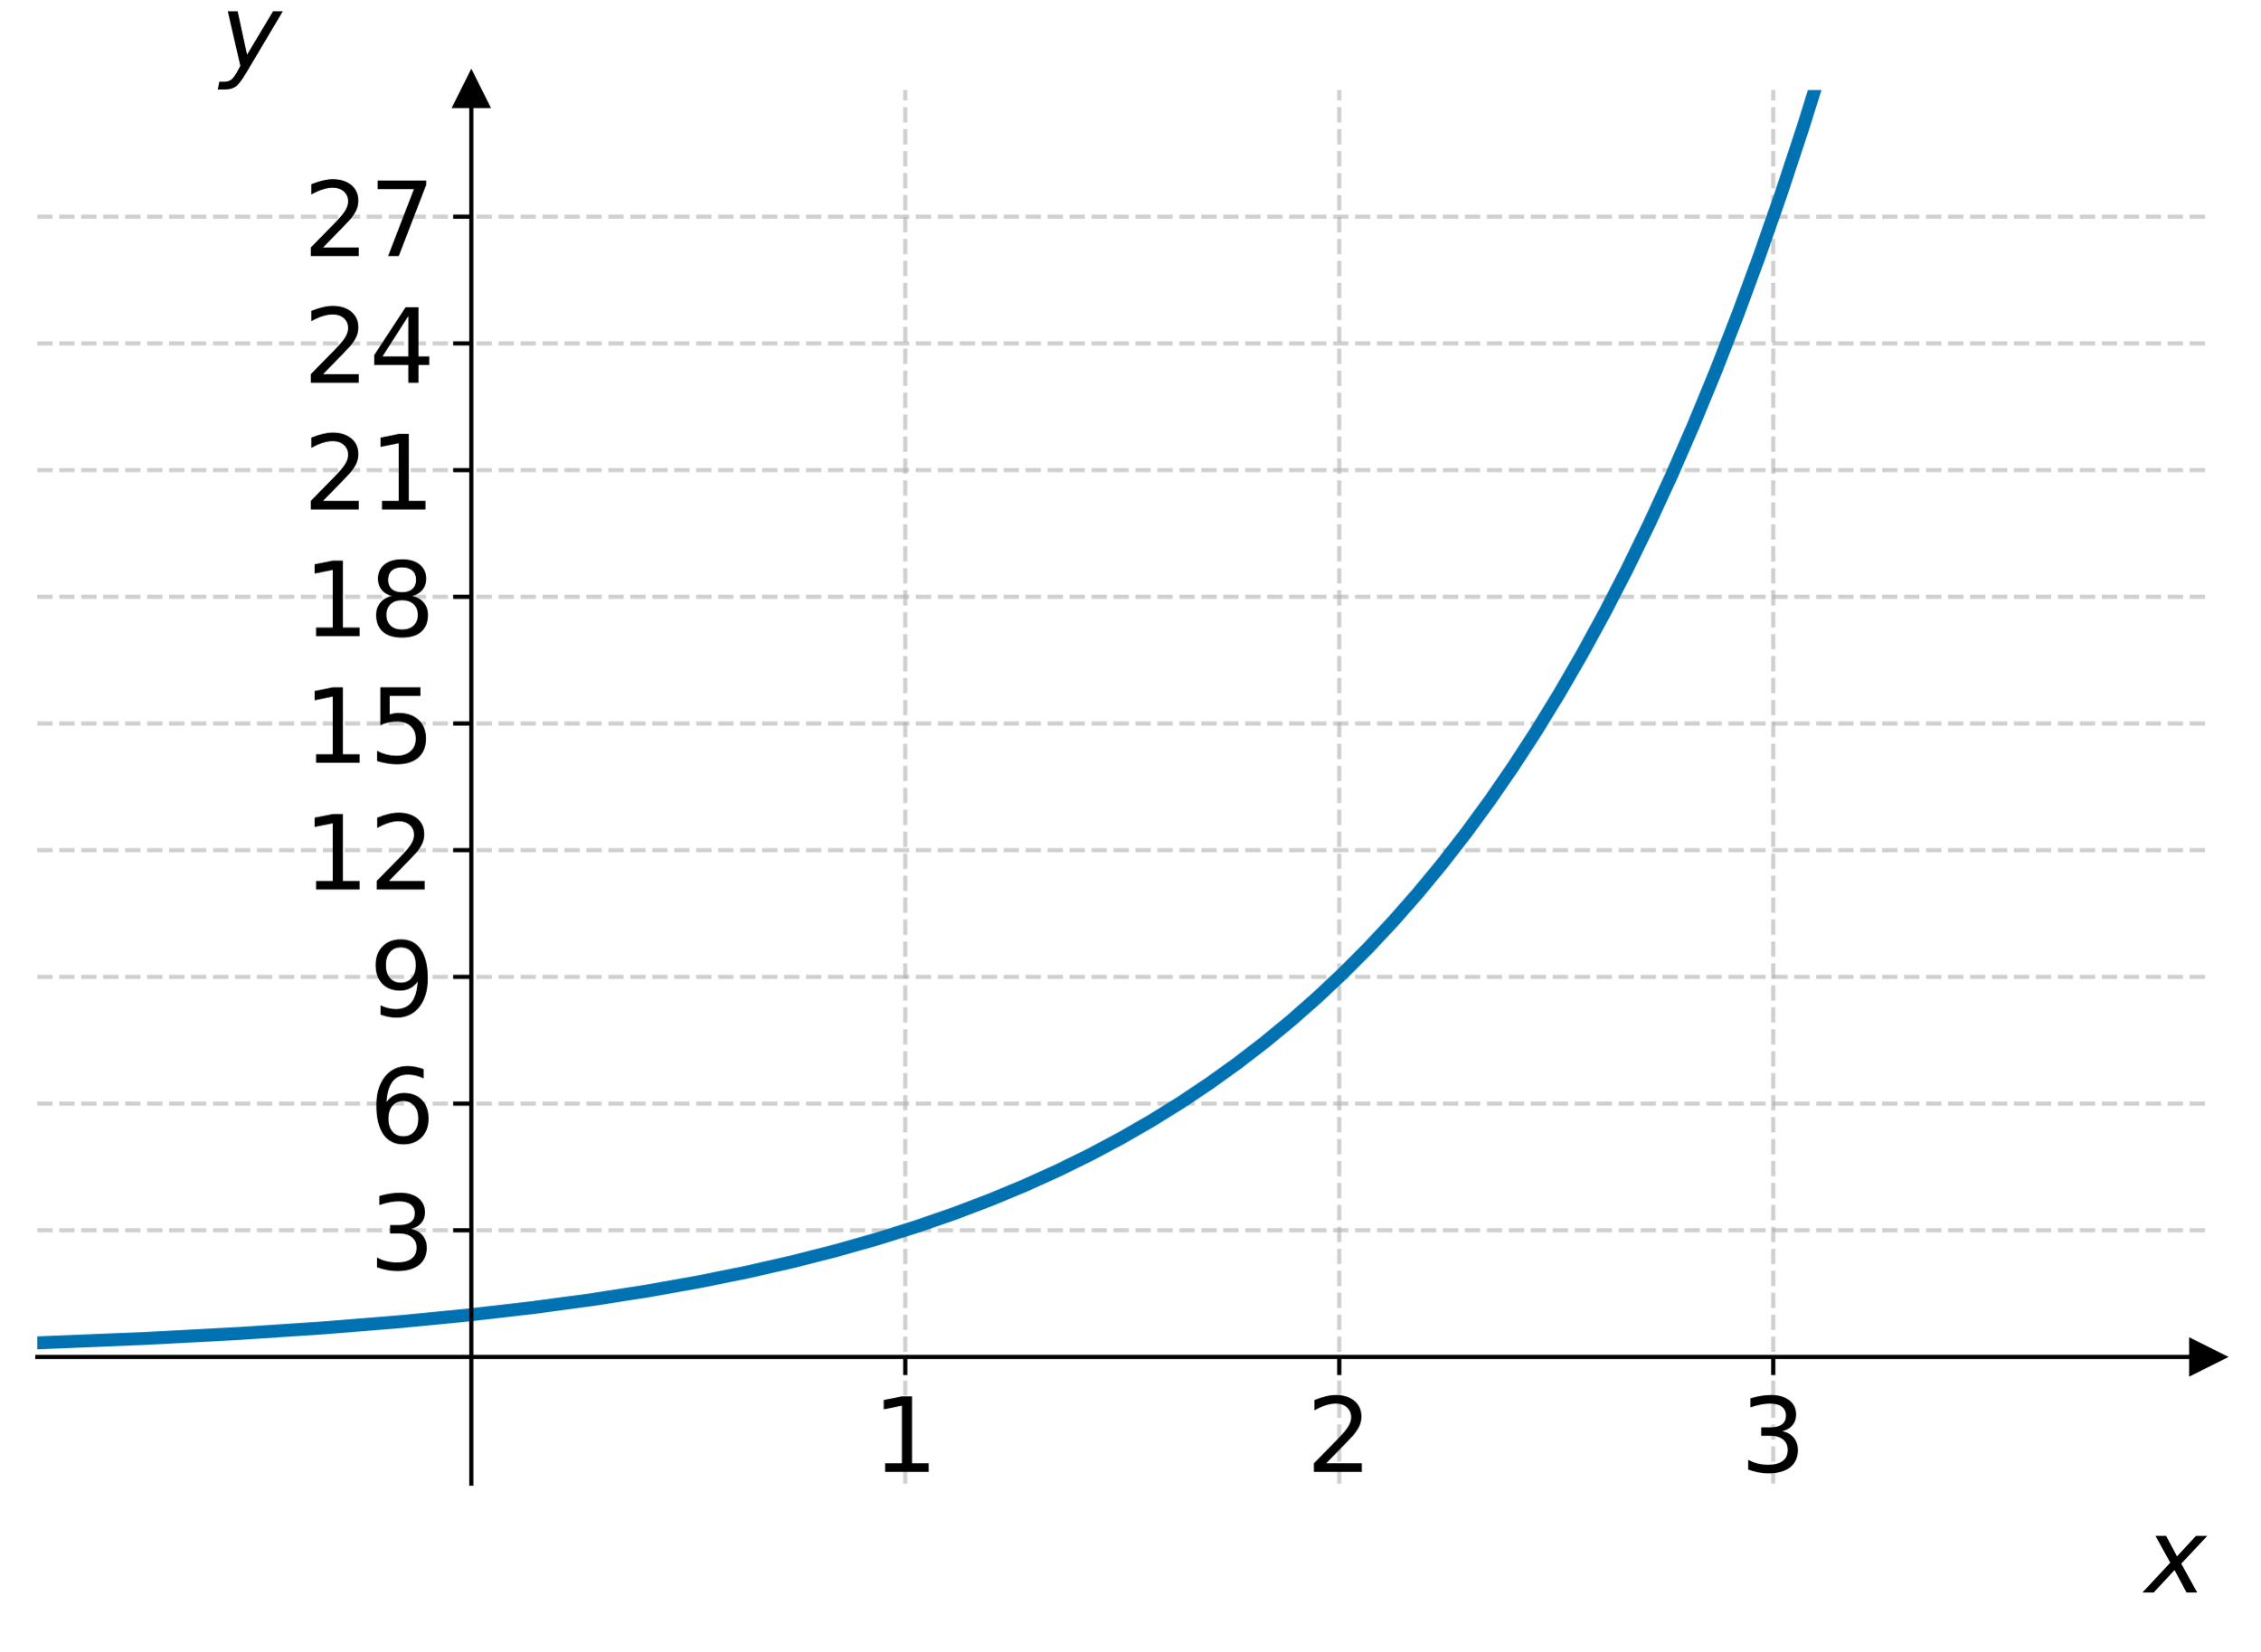
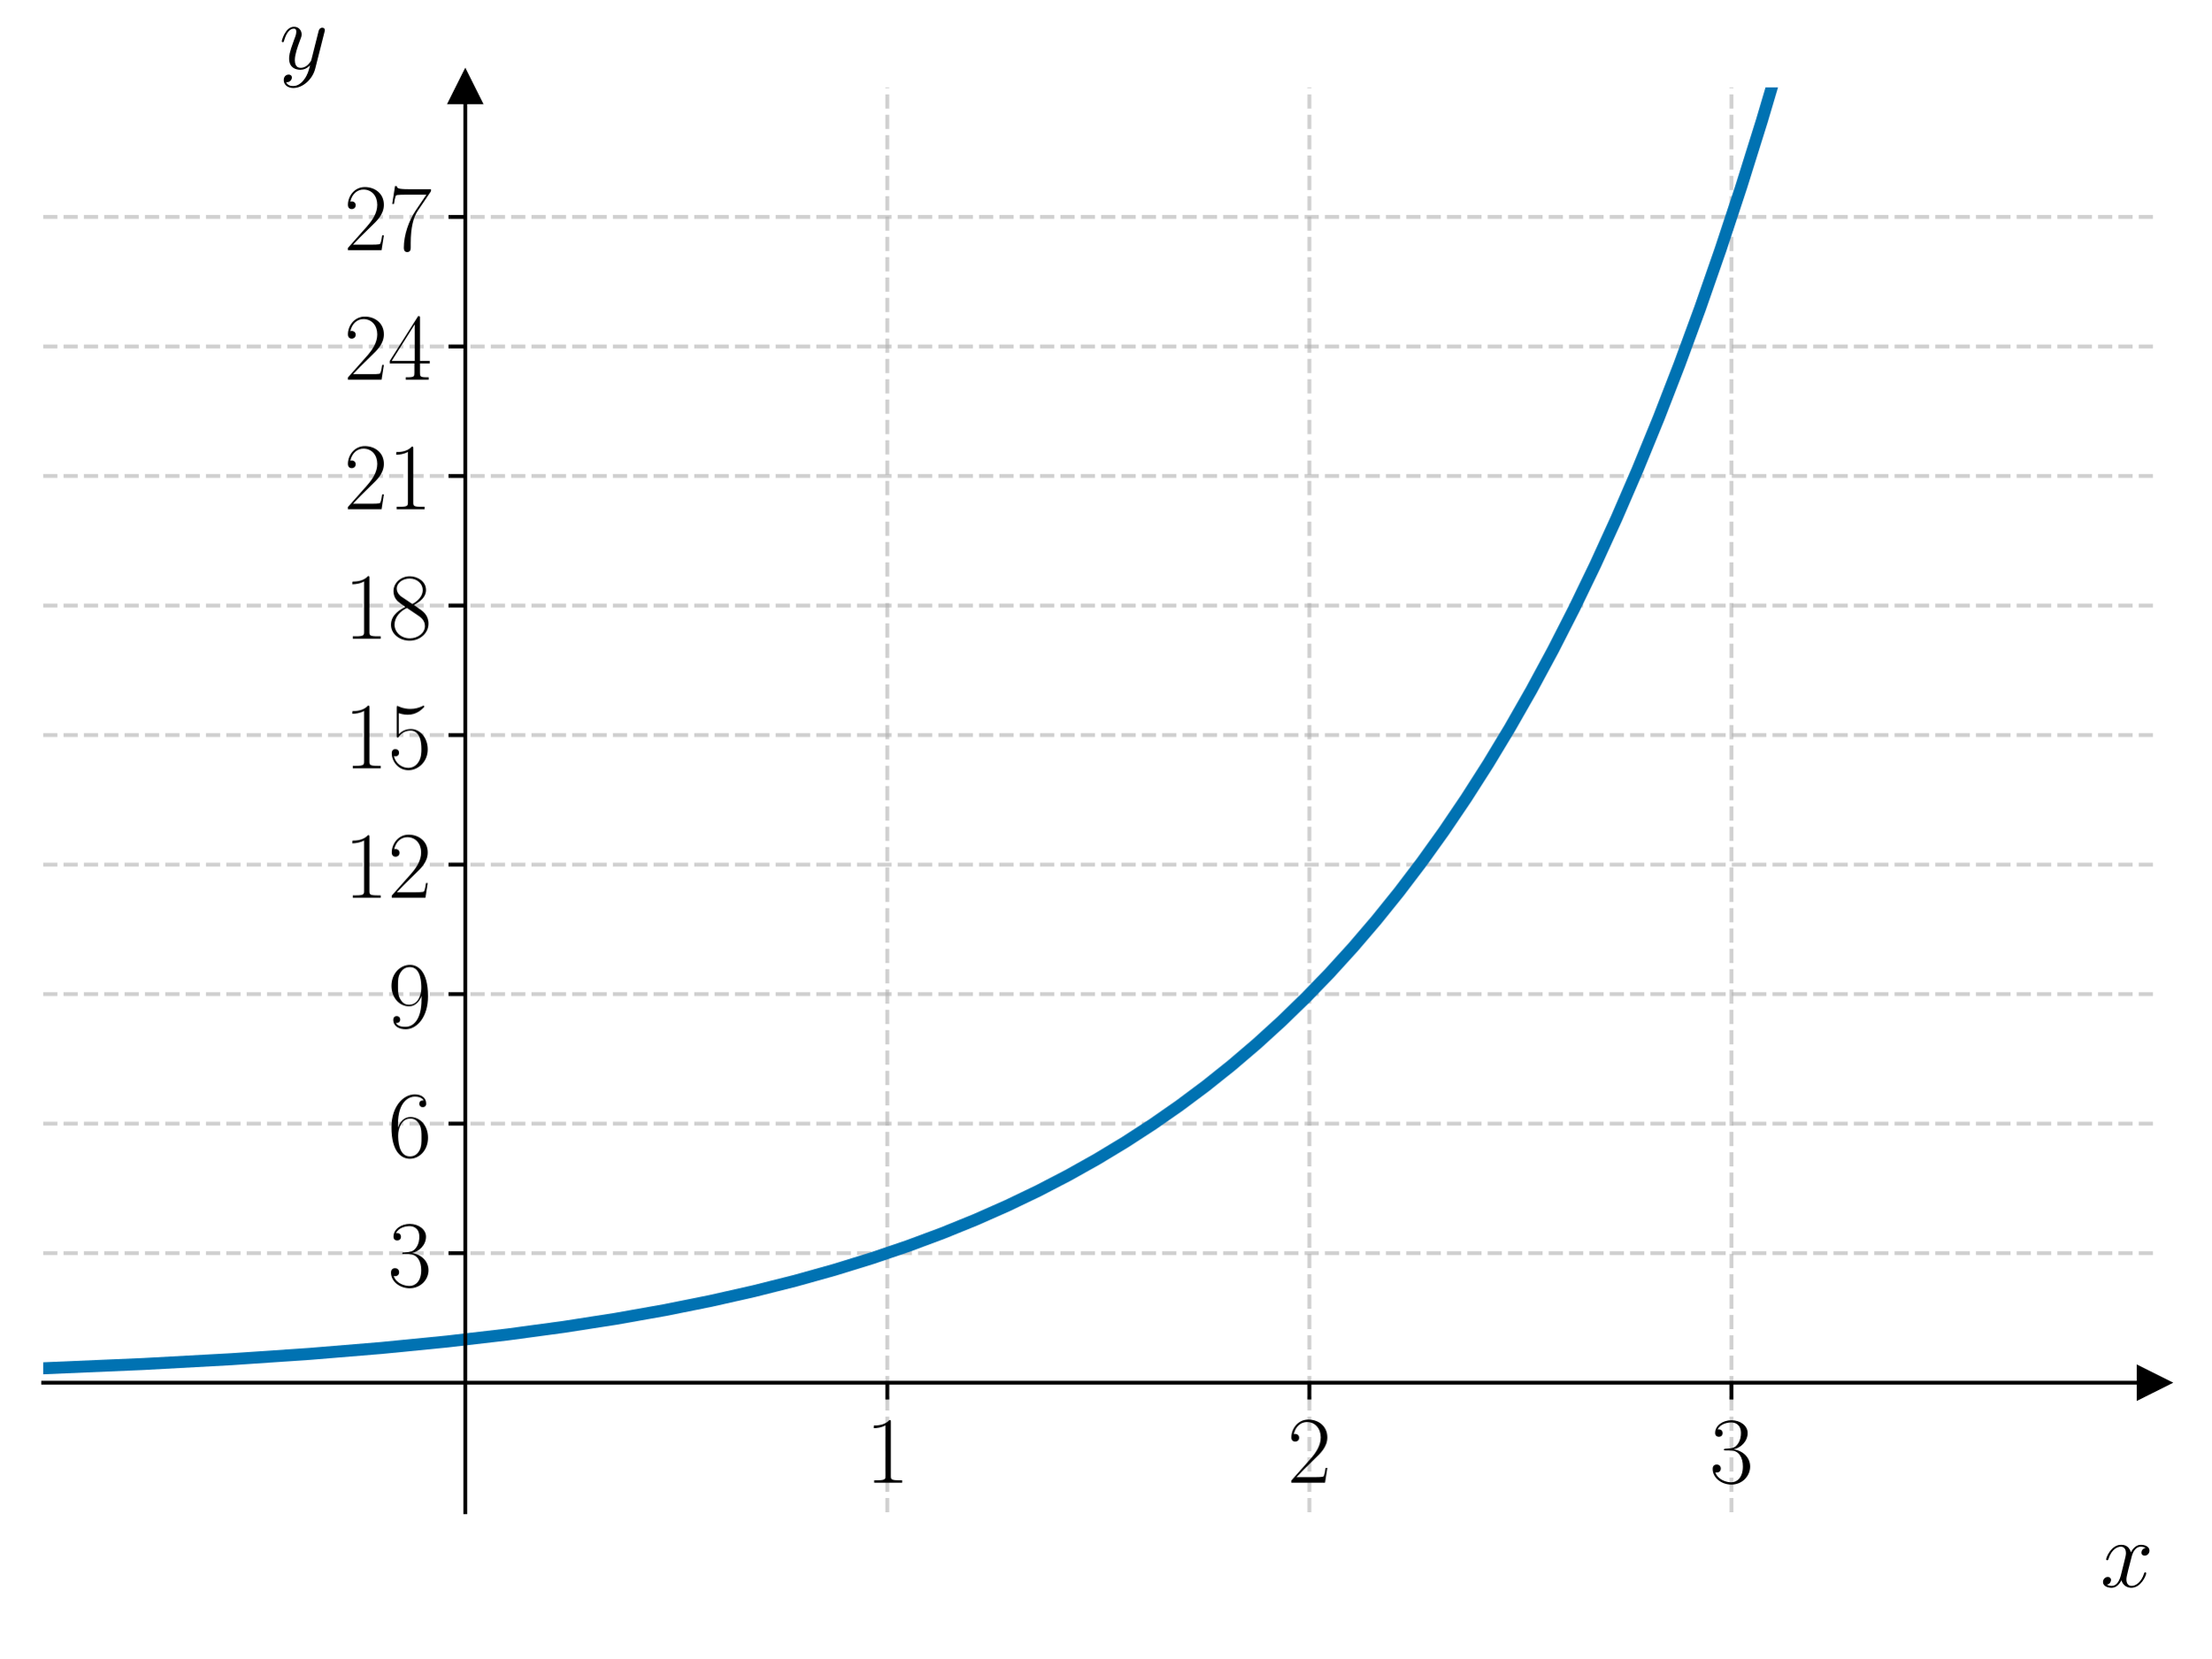
- <svg xmlns="http://www.w3.org/2000/svg" xmlns:xlink="http://www.w3.org/1999/xlink" width="436.32pt" height="318.974pt" viewBox="0 0 436.32 318.974" version="1.1">
+ <svg xmlns="http://www.w3.org/2000/svg" xmlns:xlink="http://www.w3.org/1999/xlink" width="460.8pt" height="345.6pt" viewBox="0 0 460.8 345.6" version="1.1">
  <defs>
    <style type="text/css">*{stroke-linejoin: round; stroke-linecap: butt}</style>
  </defs>
  <g id="figure_1">
    <g id="patch_1">
-       <path d="M 0 318.974  L 436.32 318.974  L 436.32 -0  L 0 -0  L 0 318.974  z " style="fill: none" />
+       <path d="M 0 345.6  L 460.8 345.6  L 460.8 0  L 0 0  L 0 345.6  z " style="fill: none" />
    </g>
    <g id="axes_1">
      <g id="patch_2">
-         <path d="M 7.2 286.53  L 426.12 286.53  L 426.12 17.378  L 7.2 17.378  L 7.2 286.53  z " style="fill: none" />
+         <path d="M 9 315.199  L 448.8 315.199  L 448.8 18.216  L 9 18.216  L 9 315.199  z " style="fill: none" />
      </g>
      <g id="matplotlib.axis_1">
        <g id="xtick_1">
          <g id="line2d_1">
-             <path d="M 174.768 286.53  L 174.768 17.378  " clip-path="url(#pfa158aeb58)" style="fill: none; stroke-dasharray: 2.96,1.28; stroke-dashoffset: 0; stroke: #b0b0b0; stroke-opacity: 0.6; stroke-width: 0.8" />
+             <path d="M 184.92 315.199  L 184.92 18.216  " clip-path="url(#p7406e6f699)" style="fill: none; stroke-dasharray: 2.96,1.28; stroke-dashoffset: 0; stroke: #b0b0b0; stroke-opacity: 0.6; stroke-width: 0.8" />
          </g>
          <g id="line2d_2">
            <defs>
-               <path id="m0962814862" d="M 0 0  L 0 3.5  " style="stroke: #000000; stroke-width: 0.8" />
-             </defs>
-             <g>
-               <use xlink:href="#m0962814862" x="174.768" y="262.062" style="stroke: #000000; stroke-width: 0.8" />
+               <path id="mce156f37b1" d="M 0 0  L 0 3.5  " style="stroke: #000000; stroke-width: 0.8" />
+             </defs>
+             <g>
+               <use xlink:href="#mce156f37b1" x="184.92" y="288.201" style="stroke: #000000; stroke-width: 0.8" />
            </g>
          </g>
          <g id="text_1">
-             <g transform="translate(168.4055 284.2586) scale(0.2 -0.2)">
-               <defs>
-                 <path id="DejaVuSans-31" d="M 794 531  L 1825 531  L 1825 4091  L 703 3866  L 703 4441  L 1819 4666  L 2450 4666  L 2450 531  L 3481 531  L 3481 0  L 794 0  L 794 531  z " transform="scale(0.015625)" />
-               </defs>
-               <use xlink:href="#DejaVuSans-31" />
+             <g transform="translate(180.351 309.0379) scale(0.2 -0.2)">
+               <defs>
+                 <path id="CMR17-31" d="M 1702 4058  C 1702 4192 1696 4192 1606 4192  C 1357 3916 979 3827 621 3827  C 602 3827 570 3827 563 3808  C 557 3795 557 3782 557 3648  C 755 3648 1088 3686 1344 3839  L 1344 461  C 1344 236 1331 160 781 160  L 589 160  L 589 0  C 896 0 1216 0 1523 0  C 1830 0 2150 0 2458 0  L 2458 160  L 2266 160  C 1715 160 1702 230 1702 458  L 1702 4058  z " transform="scale(0.015625)" />
+               </defs>
+               <use xlink:href="#CMR17-31" transform="scale(0.996264)" />
            </g>
          </g>
        </g>
        <g id="xtick_2">
          <g id="line2d_3">
-             <path d="M 258.552 286.53  L 258.552 17.378  " clip-path="url(#pfa158aeb58)" style="fill: none; stroke-dasharray: 2.96,1.28; stroke-dashoffset: 0; stroke: #b0b0b0; stroke-opacity: 0.6; stroke-width: 0.8" />
+             <path d="M 272.88 315.199  L 272.88 18.216  " clip-path="url(#p7406e6f699)" style="fill: none; stroke-dasharray: 2.96,1.28; stroke-dashoffset: 0; stroke: #b0b0b0; stroke-opacity: 0.6; stroke-width: 0.8" />
          </g>
          <g id="line2d_4">
            <g>
-               <use xlink:href="#m0962814862" x="258.552" y="262.062" style="stroke: #000000; stroke-width: 0.8" />
+               <use xlink:href="#mce156f37b1" x="272.88" y="288.201" style="stroke: #000000; stroke-width: 0.8" />
            </g>
          </g>
          <g id="text_2">
-             <g transform="translate(252.1895 284.2586) scale(0.2 -0.2)">
-               <defs>
-                 <path id="DejaVuSans-32" d="M 1228 531  L 3431 531  L 3431 0  L 469 0  L 469 531  Q 828 903 1448 1529  Q 2069 2156 2228 2338  Q 2531 2678 2651 2914  Q 2772 3150 2772 3378  Q 2772 3750 2511 3984  Q 2250 4219 1831 4219  Q 1534 4219 1204 4116  Q 875 4013 500 3803  L 500 4441  Q 881 4594 1212 4672  Q 1544 4750 1819 4750  Q 2544 4750 2975 4387  Q 3406 4025 3406 3419  Q 3406 3131 3298 2873  Q 3191 2616 2906 2266  Q 2828 2175 2409 1742  Q 1991 1309 1228 531  z " transform="scale(0.015625)" />
-               </defs>
-               <use xlink:href="#DejaVuSans-32" />
+             <g transform="translate(268.311 309.0379) scale(0.2 -0.2)">
+               <defs>
+                 <path id="CMR17-32" d="M 2669 989  L 2554 989  C 2490 536 2438 459 2413 420  C 2381 369 1920 369 1830 369  L 602 369  C 832 619 1280 1072 1824 1597  C 2214 1967 2669 2402 2669 3035  C 2669 3790 2067 4224 1395 4224  C 691 4224 262 3604 262 3030  C 262 2780 448 2748 525 2748  C 589 2748 781 2787 781 3010  C 781 3207 614 3264 525 3264  C 486 3264 448 3258 422 3245  C 544 3790 915 4058 1306 4058  C 1862 4058 2227 3617 2227 3035  C 2227 2479 1901 2000 1536 1584  L 262 146  L 262 0  L 2515 0  L 2669 989  z " transform="scale(0.015625)" />
+               </defs>
+               <use xlink:href="#CMR17-32" transform="scale(0.996264)" />
            </g>
          </g>
        </g>
        <g id="xtick_3">
          <g id="line2d_5">
-             <path d="M 342.336 286.53  L 342.336 17.378  " clip-path="url(#pfa158aeb58)" style="fill: none; stroke-dasharray: 2.96,1.28; stroke-dashoffset: 0; stroke: #b0b0b0; stroke-opacity: 0.6; stroke-width: 0.8" />
+             <path d="M 360.84 315.199  L 360.84 18.216  " clip-path="url(#p7406e6f699)" style="fill: none; stroke-dasharray: 2.96,1.28; stroke-dashoffset: 0; stroke: #b0b0b0; stroke-opacity: 0.6; stroke-width: 0.8" />
          </g>
          <g id="line2d_6">
            <g>
-               <use xlink:href="#m0962814862" x="342.336" y="262.062" style="stroke: #000000; stroke-width: 0.8" />
+               <use xlink:href="#mce156f37b1" x="360.84" y="288.201" style="stroke: #000000; stroke-width: 0.8" />
            </g>
          </g>
          <g id="text_3">
-             <g transform="translate(335.9735 284.2586) scale(0.2 -0.2)">
-               <defs>
-                 <path id="DejaVuSans-33" d="M 2597 2516  Q 3050 2419 3304 2112  Q 3559 1806 3559 1356  Q 3559 666 3084 287  Q 2609 -91 1734 -91  Q 1441 -91 1130 -33  Q 819 25 488 141  L 488 750  Q 750 597 1062 519  Q 1375 441 1716 441  Q 2309 441 2620 675  Q 2931 909 2931 1356  Q 2931 1769 2642 2001  Q 2353 2234 1838 2234  L 1294 2234  L 1294 2753  L 1863 2753  Q 2328 2753 2575 2939  Q 2822 3125 2822 3475  Q 2822 3834 2567 4026  Q 2313 4219 1838 4219  Q 1578 4219 1281 4162  Q 984 4106 628 3988  L 628 4550  Q 988 4650 1302 4700  Q 1616 4750 1894 4750  Q 2613 4750 3031 4423  Q 3450 4097 3450 3541  Q 3450 3153 3228 2886  Q 3006 2619 2597 2516  z " transform="scale(0.015625)" />
-               </defs>
-               <use xlink:href="#DejaVuSans-33" />
+             <g transform="translate(356.271 309.0379) scale(0.2 -0.2)">
+               <defs>
+                 <path id="CMR17-33" d="M 1414 2157  C 1984 2157 2234 1662 2234 1090  C 2234 320 1824 25 1453 25  C 1114 25 563 194 390 693  C 422 680 454 680 486 680  C 640 680 755 782 755 948  C 755 1133 614 1216 486 1216  C 378 1216 211 1165 211 926  C 211 335 787 -128 1466 -128  C 2176 -128 2720 430 2720 1085  C 2720 1707 2208 2157 1600 2227  C 2086 2328 2554 2756 2554 3329  C 2554 3820 2048 4179 1472 4179  C 890 4179 378 3829 378 3329  C 378 3110 544 3072 627 3072  C 762 3072 877 3155 877 3321  C 877 3486 762 3569 627 3569  C 602 3569 570 3569 544 3557  C 730 3959 1235 4032 1459 4032  C 1683 4032 2106 3925 2106 3320  C 2106 3143 2080 2828 1862 2550  C 1670 2304 1453 2304 1242 2284  C 1210 2284 1062 2269 1037 2269  C 992 2263 966 2257 966 2208  C 966 2163 973 2157 1101 2157  L 1414 2157  z " transform="scale(0.015625)" />
+               </defs>
+               <use xlink:href="#CMR17-33" transform="scale(0.996264)" />
            </g>
          </g>
        </g>
        <g id="text_4">
-           <g transform="translate(414.12 307.6149) scale(0.2 -0.2)">
-             <defs>
-               <path id="DejaVuSans-Oblique-78" d="M 3841 3500  L 2234 1784  L 3219 0  L 2559 0  L 1819 1388  L 531 0  L -166 0  L 1556 1844  L 641 3500  L 1300 3500  L 1972 2234  L 3144 3500  L 3841 3500  z " transform="scale(0.015625)" />
-             </defs>
-             <use xlink:href="#DejaVuSans-Oblique-78" transform="translate(0 0.3125)" />
+           <g transform="translate(437.7132 330.7505) scale(0.2 -0.2)">
+             <defs>
+               <path id="CMMI12-78" d="M 3034 2606  C 2829 2567 2752 2414 2752 2293  C 2752 2139 2874 2088 2963 2088  C 3155 2088 3290 2254 3290 2427  C 3290 2695 2982 2816 2714 2816  C 2323 2816 2106 2433 2048 2312  C 1901 2816 1504 2816 1389 2816  C 736 2816 390 1980 390 1839  C 390 1814 416 1782 461 1782  C 512 1782 525 1820 538 1846  C 755 2555 1184 2689 1370 2689  C 1658 2689 1715 2420 1715 2267  C 1715 2127 1677 1980 1600 1673  L 1382 798  C 1286 415 1101 64 762 64  C 730 64 570 64 435 147  C 666 192 717 383 717 460  C 717 588 621 664 499 664  C 346 664 179 530 179 326  C 179 57 480 -64 755 -64  C 1062 -64 1280 179 1414 441  C 1517 64 1837 -64 2074 -64  C 2726 -64 3072 773 3072 913  C 3072 945 3046 971 3008 971  C 2950 971 2944 939 2925 888  C 2752 326 2381 64 2093 64  C 1869 64 1747 230 1747 492  C 1747 632 1773 734 1875 1156  L 2099 2024  C 2195 2408 2413 2689 2707 2689  C 2720 2689 2899 2689 3034 2606  z " transform="scale(0.015625)" />
+             </defs>
+             <use xlink:href="#CMMI12-78" transform="scale(0.996264)" />
          </g>
        </g>
      </g>
      <g id="matplotlib.axis_2">
        <g id="ytick_1">
          <g id="line2d_7">
-             <path d="M 7.2 237.593  L 426.12 237.593  " clip-path="url(#pfa158aeb58)" style="fill: none; stroke-dasharray: 2.96,1.28; stroke-dashoffset: 0; stroke: #b0b0b0; stroke-opacity: 0.6; stroke-width: 0.8" />
+             <path d="M 9 261.202  L 448.8 261.202  " clip-path="url(#p7406e6f699)" style="fill: none; stroke-dasharray: 2.96,1.28; stroke-dashoffset: 0; stroke: #b0b0b0; stroke-opacity: 0.6; stroke-width: 0.8" />
          </g>
          <g id="line2d_8">
            <defs>
-               <path id="mb7e7aaaeb7" d="M 0 0  L -3.5 0  " style="stroke: #000000; stroke-width: 0.8" />
-             </defs>
-             <g>
-               <use xlink:href="#mb7e7aaaeb7" x="90.984" y="237.593" style="stroke: #000000; stroke-width: 0.8" />
+               <path id="mf7a07100fb" d="M 0 0  L -3.5 0  " style="stroke: #000000; stroke-width: 0.8" />
+             </defs>
+             <g>
+               <use xlink:href="#mf7a07100fb" x="96.96" y="261.202" style="stroke: #000000; stroke-width: 0.8" />
            </g>
          </g>
          <g id="text_5">
-             <g transform="translate(71.259 245.1918) scale(0.2 -0.2)">
-               <use xlink:href="#DejaVuSans-33" />
+             <g transform="translate(80.82191 268.1209) scale(0.2 -0.2)">
+               <use xlink:href="#CMR17-33" transform="scale(0.996264)" />
            </g>
          </g>
        </g>
        <g id="ytick_2">
          <g id="line2d_9">
-             <path d="M 7.2 213.125  L 426.12 213.125  " clip-path="url(#pfa158aeb58)" style="fill: none; stroke-dasharray: 2.96,1.28; stroke-dashoffset: 0; stroke: #b0b0b0; stroke-opacity: 0.6; stroke-width: 0.8" />
+             <path d="M 9 234.204  L 448.8 234.204  " clip-path="url(#p7406e6f699)" style="fill: none; stroke-dasharray: 2.96,1.28; stroke-dashoffset: 0; stroke: #b0b0b0; stroke-opacity: 0.6; stroke-width: 0.8" />
          </g>
          <g id="line2d_10">
            <g>
-               <use xlink:href="#mb7e7aaaeb7" x="90.984" y="213.125" style="stroke: #000000; stroke-width: 0.8" />
+               <use xlink:href="#mf7a07100fb" x="96.96" y="234.204" style="stroke: #000000; stroke-width: 0.8" />
            </g>
          </g>
          <g id="text_6">
-             <g transform="translate(71.259 220.7235) scale(0.2 -0.2)">
-               <defs>
-                 <path id="DejaVuSans-36" d="M 2113 2584  Q 1688 2584 1439 2293  Q 1191 2003 1191 1497  Q 1191 994 1439 701  Q 1688 409 2113 409  Q 2538 409 2786 701  Q 3034 994 3034 1497  Q 3034 2003 2786 2293  Q 2538 2584 2113 2584  z M 3366 4563  L 3366 3988  Q 3128 4100 2886 4159  Q 2644 4219 2406 4219  Q 1781 4219 1451 3797  Q 1122 3375 1075 2522  Q 1259 2794 1537 2939  Q 1816 3084 2150 3084  Q 2853 3084 3261 2657  Q 3669 2231 3669 1497  Q 3669 778 3244 343  Q 2819 -91 2113 -91  Q 1303 -91 875 529  Q 447 1150 447 2328  Q 447 3434 972 4092  Q 1497 4750 2381 4750  Q 2619 4750 2861 4703  Q 3103 4656 3366 4563  z " transform="scale(0.015625)" />
-               </defs>
-               <use xlink:href="#DejaVuSans-36" />
+             <g transform="translate(80.82191 241.1225) scale(0.2 -0.2)">
+               <defs>
+                 <path id="CMR17-36" d="M 678 2176  C 678 3690 1395 4032 1811 4032  C 1946 4032 2272 4009 2400 3776  C 2298 3776 2106 3776 2106 3553  C 2106 3381 2246 3323 2336 3323  C 2394 3323 2566 3348 2566 3560  C 2566 3954 2246 4179 1805 4179  C 1043 4179 243 3390 243 1984  C 243 253 966 -128 1478 -128  C 2099 -128 2688 427 2688 1283  C 2688 2081 2170 2662 1517 2662  C 1126 2662 838 2407 678 1960  L 678 2176  z M 1478 25  C 691 25 691 1200 691 1436  C 691 1896 909 2560 1504 2560  C 1613 2560 1926 2560 2138 2120  C 2253 1870 2253 1609 2253 1289  C 2253 944 2253 690 2118 434  C 1978 171 1773 25 1478 25  z " transform="scale(0.015625)" />
+               </defs>
+               <use xlink:href="#CMR17-36" transform="scale(0.996264)" />
            </g>
          </g>
        </g>
        <g id="ytick_3">
          <g id="line2d_11">
-             <path d="M 7.2 188.657  L 426.12 188.657  " clip-path="url(#pfa158aeb58)" style="fill: none; stroke-dasharray: 2.96,1.28; stroke-dashoffset: 0; stroke: #b0b0b0; stroke-opacity: 0.6; stroke-width: 0.8" />
+             <path d="M 9 207.206  L 448.8 207.206  " clip-path="url(#p7406e6f699)" style="fill: none; stroke-dasharray: 2.96,1.28; stroke-dashoffset: 0; stroke: #b0b0b0; stroke-opacity: 0.6; stroke-width: 0.8" />
          </g>
          <g id="line2d_12">
            <g>
-               <use xlink:href="#mb7e7aaaeb7" x="90.984" y="188.657" style="stroke: #000000; stroke-width: 0.8" />
+               <use xlink:href="#mf7a07100fb" x="96.96" y="207.206" style="stroke: #000000; stroke-width: 0.8" />
            </g>
          </g>
          <g id="text_7">
-             <g transform="translate(71.259 196.2551) scale(0.2 -0.2)">
-               <defs>
-                 <path id="DejaVuSans-39" d="M 703 97  L 703 672  Q 941 559 1184 500  Q 1428 441 1663 441  Q 2288 441 2617 861  Q 2947 1281 2994 2138  Q 2813 1869 2534 1725  Q 2256 1581 1919 1581  Q 1219 1581 811 2004  Q 403 2428 403 3163  Q 403 3881 828 4315  Q 1253 4750 1959 4750  Q 2769 4750 3195 4129  Q 3622 3509 3622 2328  Q 3622 1225 3098 567  Q 2575 -91 1691 -91  Q 1453 -91 1209 -44  Q 966 3 703 97  z M 1959 2075  Q 2384 2075 2632 2365  Q 2881 2656 2881 3163  Q 2881 3666 2632 3958  Q 2384 4250 1959 4250  Q 1534 4250 1286 3958  Q 1038 3666 1038 3163  Q 1038 2656 1286 2365  Q 1534 2075 1959 2075  z " transform="scale(0.015625)" />
-               </defs>
-               <use xlink:href="#DejaVuSans-39" />
+             <g transform="translate(80.82191 214.124) scale(0.2 -0.2)">
+               <defs>
+                 <path id="CMR17-39" d="M 2253 1864  C 2253 464 1670 31 1190 31  C 1043 31 685 31 538 294  C 704 268 826 357 826 518  C 826 692 685 749 595 749  C 538 749 365 723 365 506  C 365 71 742 -128 1203 -128  C 1939 -128 2688 674 2688 2073  C 2688 3817 1971 4179 1485 4179  C 851 4179 243 3628 243 2778  C 243 1991 762 1408 1414 1408  C 1952 1408 2189 1903 2253 2112  L 2253 1864  z M 1427 1510  C 1254 1510 1011 1542 813 1922  C 678 2169 678 2461 678 2771  C 678 3146 678 3405 858 3684  C 947 3817 1114 4032 1485 4032  C 2240 4032 2240 2885 2240 2632  C 2240 2182 2035 1510 1427 1510  z " transform="scale(0.015625)" />
+               </defs>
+               <use xlink:href="#CMR17-39" transform="scale(0.996264)" />
            </g>
          </g>
        </g>
        <g id="ytick_4">
          <g id="line2d_13">
-             <path d="M 7.2 164.188  L 426.12 164.188  " clip-path="url(#pfa158aeb58)" style="fill: none; stroke-dasharray: 2.96,1.28; stroke-dashoffset: 0; stroke: #b0b0b0; stroke-opacity: 0.6; stroke-width: 0.8" />
+             <path d="M 9 180.207  L 448.8 180.207  " clip-path="url(#p7406e6f699)" style="fill: none; stroke-dasharray: 2.96,1.28; stroke-dashoffset: 0; stroke: #b0b0b0; stroke-opacity: 0.6; stroke-width: 0.8" />
          </g>
          <g id="line2d_14">
            <g>
-               <use xlink:href="#mb7e7aaaeb7" x="90.984" y="164.188" style="stroke: #000000; stroke-width: 0.8" />
+               <use xlink:href="#mf7a07100fb" x="96.96" y="180.207" style="stroke: #000000; stroke-width: 0.8" />
            </g>
          </g>
          <g id="text_8">
-             <g transform="translate(58.534 171.7867) scale(0.2 -0.2)">
-               <use xlink:href="#DejaVuSans-31" />
-               <use xlink:href="#DejaVuSans-32" x="63.623" />
+             <g transform="translate(71.68381 187.1255) scale(0.2 -0.2)">
+               <use xlink:href="#CMR17-31" transform="scale(0.996264)" />
+               <use xlink:href="#CMR17-32" transform="translate(45.69048 0) scale(0.996264)" />
            </g>
          </g>
        </g>
        <g id="ytick_5">
          <g id="line2d_15">
-             <path d="M 7.2 139.72  L 426.12 139.72  " clip-path="url(#pfa158aeb58)" style="fill: none; stroke-dasharray: 2.96,1.28; stroke-dashoffset: 0; stroke: #b0b0b0; stroke-opacity: 0.6; stroke-width: 0.8" />
+             <path d="M 9 153.209  L 448.8 153.209  " clip-path="url(#p7406e6f699)" style="fill: none; stroke-dasharray: 2.96,1.28; stroke-dashoffset: 0; stroke: #b0b0b0; stroke-opacity: 0.6; stroke-width: 0.8" />
          </g>
          <g id="line2d_16">
            <g>
-               <use xlink:href="#mb7e7aaaeb7" x="90.984" y="139.72" style="stroke: #000000; stroke-width: 0.8" />
+               <use xlink:href="#mf7a07100fb" x="96.96" y="153.209" style="stroke: #000000; stroke-width: 0.8" />
            </g>
          </g>
          <g id="text_9">
-             <g transform="translate(58.534 147.3184) scale(0.2 -0.2)">
-               <defs>
-                 <path id="DejaVuSans-35" d="M 691 4666  L 3169 4666  L 3169 4134  L 1269 4134  L 1269 2991  Q 1406 3038 1543 3061  Q 1681 3084 1819 3084  Q 2600 3084 3056 2656  Q 3513 2228 3513 1497  Q 3513 744 3044 326  Q 2575 -91 1722 -91  Q 1428 -91 1123 -41  Q 819 9 494 109  L 494 744  Q 775 591 1075 516  Q 1375 441 1709 441  Q 2250 441 2565 725  Q 2881 1009 2881 1497  Q 2881 1984 2565 2268  Q 2250 2553 1709 2553  Q 1456 2553 1204 2497  Q 953 2441 691 2322  L 691 4666  z " transform="scale(0.015625)" />
-               </defs>
-               <use xlink:href="#DejaVuSans-31" />
-               <use xlink:href="#DejaVuSans-35" x="63.623" />
+             <g transform="translate(71.68381 160.1271) scale(0.2 -0.2)">
+               <defs>
+                 <path id="CMR17-35" d="M 730 3692  C 794 3666 1056 3584 1325 3584  C 1920 3584 2246 3911 2432 4100  C 2432 4157 2432 4192 2394 4192  C 2387 4192 2374 4192 2323 4163  C 2099 4058 1837 3973 1517 3973  C 1325 3973 1037 3999 723 4139  C 653 4171 640 4171 634 4171  C 602 4171 595 4164 595 4037  L 595 2203  C 595 2089 595 2057 659 2057  C 691 2057 704 2070 736 2114  C 941 2401 1222 2522 1542 2522  C 1766 2522 2246 2382 2246 1289  C 2246 1085 2246 715 2054 421  C 1894 159 1645 25 1370 25  C 947 25 518 320 403 814  C 429 807 480 795 506 795  C 589 795 749 840 749 1038  C 749 1210 627 1280 506 1280  C 358 1280 262 1190 262 1011  C 262 454 704 -128 1382 -128  C 2042 -128 2669 440 2669 1264  C 2669 2030 2170 2624 1549 2624  C 1222 2624 947 2503 730 2274  L 730 3692  z " transform="scale(0.015625)" />
+               </defs>
+               <use xlink:href="#CMR17-31" transform="scale(0.996264)" />
+               <use xlink:href="#CMR17-35" transform="translate(45.69048 0) scale(0.996264)" />
            </g>
          </g>
        </g>
        <g id="ytick_6">
          <g id="line2d_17">
-             <path d="M 7.2 115.252  L 426.12 115.252  " clip-path="url(#pfa158aeb58)" style="fill: none; stroke-dasharray: 2.96,1.28; stroke-dashoffset: 0; stroke: #b0b0b0; stroke-opacity: 0.6; stroke-width: 0.8" />
+             <path d="M 9 126.21  L 448.8 126.21  " clip-path="url(#p7406e6f699)" style="fill: none; stroke-dasharray: 2.96,1.28; stroke-dashoffset: 0; stroke: #b0b0b0; stroke-opacity: 0.6; stroke-width: 0.8" />
          </g>
          <g id="line2d_18">
            <g>
-               <use xlink:href="#mb7e7aaaeb7" x="90.984" y="115.252" style="stroke: #000000; stroke-width: 0.8" />
+               <use xlink:href="#mf7a07100fb" x="96.96" y="126.21" style="stroke: #000000; stroke-width: 0.8" />
            </g>
          </g>
          <g id="text_10">
-             <g transform="translate(58.534 122.85) scale(0.2 -0.2)">
-               <defs>
-                 <path id="DejaVuSans-38" d="M 2034 2216  Q 1584 2216 1326 1975  Q 1069 1734 1069 1313  Q 1069 891 1326 650  Q 1584 409 2034 409  Q 2484 409 2743 651  Q 3003 894 3003 1313  Q 3003 1734 2745 1975  Q 2488 2216 2034 2216  z M 1403 2484  Q 997 2584 770 2862  Q 544 3141 544 3541  Q 544 4100 942 4425  Q 1341 4750 2034 4750  Q 2731 4750 3128 4425  Q 3525 4100 3525 3541  Q 3525 3141 3298 2862  Q 3072 2584 2669 2484  Q 3125 2378 3379 2068  Q 3634 1759 3634 1313  Q 3634 634 3220 271  Q 2806 -91 2034 -91  Q 1263 -91 848 271  Q 434 634 434 1313  Q 434 1759 690 2068  Q 947 2378 1403 2484  z M 1172 3481  Q 1172 3119 1398 2916  Q 1625 2713 2034 2713  Q 2441 2713 2670 2916  Q 2900 3119 2900 3481  Q 2900 3844 2670 4047  Q 2441 4250 2034 4250  Q 1625 4250 1398 4047  Q 1172 3844 1172 3481  z " transform="scale(0.015625)" />
-               </defs>
-               <use xlink:href="#DejaVuSans-31" />
-               <use xlink:href="#DejaVuSans-38" x="63.623" />
+             <g transform="translate(71.68381 133.1286) scale(0.2 -0.2)">
+               <defs>
+                 <path id="CMR17-38" d="M 1741 2264  C 2144 2467 2554 2773 2554 3263  C 2554 3841 1990 4179 1472 4179  C 890 4179 378 3759 378 3180  C 378 3021 416 2747 666 2505  C 730 2442 998 2251 1171 2130  C 883 1983 211 1634 211 934  C 211 279 838 -128 1459 -128  C 2144 -128 2720 362 2720 1010  C 2720 1590 2330 1857 2074 2029  L 1741 2264  z M 902 2822  C 851 2854 595 3051 595 3351  C 595 3739 998 4032 1459 4032  C 1965 4032 2336 3676 2336 3262  C 2336 2669 1670 2331 1638 2331  C 1632 2331 1626 2331 1574 2370  L 902 2822  z M 2080 1519  C 2176 1449 2483 1240 2483 851  C 2483 381 2010 25 1472 25  C 890 25 448 438 448 940  C 448 1443 838 1862 1280 2060  L 2080 1519  z " transform="scale(0.015625)" />
+               </defs>
+               <use xlink:href="#CMR17-31" transform="scale(0.996264)" />
+               <use xlink:href="#CMR17-38" transform="translate(45.69048 0) scale(0.996264)" />
            </g>
          </g>
        </g>
        <g id="ytick_7">
          <g id="line2d_19">
-             <path d="M 7.2 90.783  L 426.12 90.783  " clip-path="url(#pfa158aeb58)" style="fill: none; stroke-dasharray: 2.96,1.28; stroke-dashoffset: 0; stroke: #b0b0b0; stroke-opacity: 0.6; stroke-width: 0.8" />
+             <path d="M 9 99.212  L 448.8 99.212  " clip-path="url(#p7406e6f699)" style="fill: none; stroke-dasharray: 2.96,1.28; stroke-dashoffset: 0; stroke: #b0b0b0; stroke-opacity: 0.6; stroke-width: 0.8" />
          </g>
          <g id="line2d_20">
            <g>
-               <use xlink:href="#mb7e7aaaeb7" x="90.984" y="90.783" style="stroke: #000000; stroke-width: 0.8" />
+               <use xlink:href="#mf7a07100fb" x="96.96" y="99.212" style="stroke: #000000; stroke-width: 0.8" />
            </g>
          </g>
          <g id="text_11">
-             <g transform="translate(58.534 98.38165) scale(0.2 -0.2)">
-               <use xlink:href="#DejaVuSans-32" />
-               <use xlink:href="#DejaVuSans-31" x="63.623" />
+             <g transform="translate(71.68381 106.1302) scale(0.2 -0.2)">
+               <use xlink:href="#CMR17-32" transform="scale(0.996264)" />
+               <use xlink:href="#CMR17-31" transform="translate(45.69048 0) scale(0.996264)" />
            </g>
          </g>
        </g>
        <g id="ytick_8">
          <g id="line2d_21">
-             <path d="M 7.2 66.315  L 426.12 66.315  " clip-path="url(#pfa158aeb58)" style="fill: none; stroke-dasharray: 2.96,1.28; stroke-dashoffset: 0; stroke: #b0b0b0; stroke-opacity: 0.6; stroke-width: 0.8" />
+             <path d="M 9 72.213  L 448.8 72.213  " clip-path="url(#p7406e6f699)" style="fill: none; stroke-dasharray: 2.96,1.28; stroke-dashoffset: 0; stroke: #b0b0b0; stroke-opacity: 0.6; stroke-width: 0.8" />
          </g>
          <g id="line2d_22">
            <g>
-               <use xlink:href="#mb7e7aaaeb7" x="90.984" y="66.315" style="stroke: #000000; stroke-width: 0.8" />
+               <use xlink:href="#mf7a07100fb" x="96.96" y="72.213" style="stroke: #000000; stroke-width: 0.8" />
            </g>
          </g>
          <g id="text_12">
-             <g transform="translate(58.534 73.91329) scale(0.2 -0.2)">
-               <defs>
-                 <path id="DejaVuSans-34" d="M 2419 4116  L 825 1625  L 2419 1625  L 2419 4116  z M 2253 4666  L 3047 4666  L 3047 1625  L 3713 1625  L 3713 1100  L 3047 1100  L 3047 0  L 2419 0  L 2419 1100  L 313 1100  L 313 1709  L 2253 4666  z " transform="scale(0.015625)" />
-               </defs>
-               <use xlink:href="#DejaVuSans-32" />
-               <use xlink:href="#DejaVuSans-34" x="63.623" />
+             <g transform="translate(71.68381 79.13172) scale(0.2 -0.2)">
+               <defs>
+                 <path id="CMR17-34" d="M 2150 4122  C 2150 4256 2144 4256 2029 4256  L 128 1254  L 128 1088  L 1779 1088  L 1779 457  C 1779 224 1766 160 1318 160  L 1197 160  L 1197 0  C 1402 0 1747 0 1965 0  C 2182 0 2528 0 2733 0  L 2733 160  L 2611 160  C 2163 160 2150 224 2150 457  L 2150 1088  L 2803 1088  L 2803 1254  L 2150 1254  L 2150 4122  z M 1798 3703  L 1798 1254  L 256 1254  L 1798 3703  z " transform="scale(0.015625)" />
+               </defs>
+               <use xlink:href="#CMR17-32" transform="scale(0.996264)" />
+               <use xlink:href="#CMR17-34" transform="translate(45.69048 0) scale(0.996264)" />
            </g>
          </g>
        </g>
        <g id="ytick_9">
          <g id="line2d_23">
-             <path d="M 7.2 41.846  L 426.12 41.846  " clip-path="url(#pfa158aeb58)" style="fill: none; stroke-dasharray: 2.96,1.28; stroke-dashoffset: 0; stroke: #b0b0b0; stroke-opacity: 0.6; stroke-width: 0.8" />
+             <path d="M 9 45.215  L 448.8 45.215  " clip-path="url(#p7406e6f699)" style="fill: none; stroke-dasharray: 2.96,1.28; stroke-dashoffset: 0; stroke: #b0b0b0; stroke-opacity: 0.6; stroke-width: 0.8" />
          </g>
          <g id="line2d_24">
            <g>
-               <use xlink:href="#mb7e7aaaeb7" x="90.984" y="41.846" style="stroke: #000000; stroke-width: 0.8" />
+               <use xlink:href="#mf7a07100fb" x="96.96" y="45.215" style="stroke: #000000; stroke-width: 0.8" />
            </g>
          </g>
          <g id="text_13">
-             <g transform="translate(58.534 49.44493) scale(0.2 -0.2)">
-               <defs>
-                 <path id="DejaVuSans-37" d="M 525 4666  L 3525 4666  L 3525 4397  L 1831 0  L 1172 0  L 2766 4134  L 525 4134  L 525 4666  z " transform="scale(0.015625)" />
-               </defs>
-               <use xlink:href="#DejaVuSans-32" />
-               <use xlink:href="#DejaVuSans-37" x="63.623" />
+             <g transform="translate(71.68381 52.13327) scale(0.2 -0.2)">
+               <defs>
+                 <path id="CMR17-37" d="M 2886 3941  L 2886 4081  L 1382 4081  C 634 4081 621 4165 595 4288  L 480 4288  L 294 3094  L 410 3094  C 429 3215 474 3540 550 3661  C 589 3712 1062 3712 1171 3712  L 2579 3712  L 1869 2661  C 1395 1954 1069 999 1069 165  C 1069 89 1069 -128 1299 -128  C 1530 -128 1530 89 1530 171  L 1530 465  C 1530 1508 1709 2196 2003 2636  L 2886 3941  z " transform="scale(0.015625)" />
+               </defs>
+               <use xlink:href="#CMR17-32" transform="scale(0.996264)" />
+               <use xlink:href="#CMR17-37" transform="translate(45.69048 0) scale(0.996264)" />
            </g>
          </g>
        </g>
        <g id="text_14">
-           <g transform="translate(42.534 13.17812) scale(0.2 -0.2)">
-             <defs>
-               <path id="DejaVuSans-Oblique-79" d="M 1588 -325  Q 1188 -997 936 -1164  Q 684 -1331 294 -1331  L -159 -1331  L -63 -850  L 269 -850  Q 509 -850 678 -719  Q 847 -588 1056 -206  L 1234 128  L 459 3500  L 1069 3500  L 1650 819  L 3256 3500  L 3859 3500  L 1588 -325  z " transform="scale(0.015625)" />
-             </defs>
-             <use xlink:href="#DejaVuSans-Oblique-79" transform="translate(0 0.3125)" />
+           <g transform="translate(58.17097 14.34068) scale(0.2 -0.2)">
+             <defs>
+               <path id="CMMI12-79" d="M 1683 -700  C 1510 -939 1261 -1152 947 -1152  C 870 -1152 563 -1152 467 -889  C 486 -895 518 -895 531 -895  C 723 -895 851 -729 851 -582  C 851 -435 730 -384 634 -384  C 531 -384 307 -458 307 -759  C 307 -1071 582 -1286 947 -1286  C 1587 -1286 2234 -700 2413 6  L 3040 2485  C 3046 2517 3059 2556 3059 2594  C 3059 2689 2982 2753 2886 2753  C 2829 2753 2694 2727 2643 2535  L 2170 658  C 2138 543 2138 530 2086 460  C 1958 281 1747 64 1440 64  C 1082 64 1050 415 1050 588  C 1050 952 1222 1443 1395 1903  C 1466 2088 1504 2178 1504 2305  C 1504 2574 1312 2816 998 2816  C 410 2816 173 1890 173 1839  C 173 1814 198 1782 243 1782  C 301 1782 307 1807 333 1897  C 486 2433 730 2689 979 2689  C 1037 2689 1146 2689 1146 2478  C 1146 2312 1075 2127 979 1884  C 666 1047 666 837 666 683  C 666 77 1101 -64 1421 -64  C 1606 -64 1837 -6 2061 230  L 2067 224  C 1971 -147 1907 -392 1683 -700  z " transform="scale(0.015625)" />
+             </defs>
+             <use xlink:href="#CMMI12-79" transform="scale(0.996264)" />
          </g>
        </g>
      </g>
      <g id="line2d_25">
        <defs>
-           <path id="ma9d4935689" d="M 3 0  L -3 -3  L -3 3  z " style="stroke: #000000; stroke-linejoin: miter" />
+           <path id="m35cc816f1c" d="M 3 0  L -3 -3  L -3 3  z " style="stroke: #000000; stroke-linejoin: miter" />
        </defs>
        <g>
-           <use xlink:href="#ma9d4935689" x="426.12" y="262.062" style="stroke: #000000; stroke-linejoin: miter" />
+           <use xlink:href="#m35cc816f1c" x="448.8" y="288.201" style="stroke: #000000; stroke-linejoin: miter" />
        </g>
      </g>
      <g id="line2d_26">
        <defs>
-           <path id="me26ba00e98" d="M 0 -3  L -3 3  L 3 3  z " style="stroke: #000000; stroke-linejoin: miter" />
+           <path id="m5da3d6e11b" d="M 0 -3  L -3 3  L 3 3  z " style="stroke: #000000; stroke-linejoin: miter" />
        </defs>
        <g>
-           <use xlink:href="#me26ba00e98" x="90.984" y="17.378" style="stroke: #000000; stroke-linejoin: miter" />
+           <use xlink:href="#m5da3d6e11b" x="96.96" y="18.216" style="stroke: #000000; stroke-linejoin: miter" />
        </g>
      </g>
      <g id="line2d_27">
-         <path d="M 7.2 259.343  L 27.967 258.492  L 46.279 257.523  L 62.544 256.444  L 77.276 255.247  L 90.677 253.938  L 102.953 252.52  L 114.308 250.988  L 124.948 249.33  L 134.871 247.561  L 144.18 245.678  L 152.978 243.674  L 161.367 241.536  L 169.346 239.273  L 176.916 236.894  L 184.18 234.38  L 191.136 231.736  L 197.786 228.973  L 204.231 226.055  L 210.471 222.985  L 216.507 219.767  L 222.338 216.406  L 227.964 212.91  L 233.488 209.218  L 238.91 205.324  L 244.128 201.306  L 249.243 197.092  L 254.255 192.678  L 259.268 187.964  L 264.179 183.036  L 268.987 177.894  L 273.692 172.536  L 278.398 166.838  L 283.002 160.913  L 287.605 154.62  L 292.107 148.087  L 296.608 141.158  L 301.007 133.979  L 305.406 126.374  L 309.804 118.317  L 314.101 109.986  L 318.398 101.172  L 322.694 91.848  L 326.991 81.983  L 331.288 71.546  L 335.482 60.775  L 339.676 49.394  L 343.871 37.371  L 348.065 24.667  L 352.259 11.245  L 355.894 -1  L 355.894 -1  " clip-path="url(#pfa158aeb58)" style="fill: none; stroke: #0072b2; stroke-width: 2.5; stroke-linecap: square" />
+         <path d="M 9 285.201  L 29.835 284.309  L 48.201 283.306  L 64.633 282.191  L 79.561 280.959  L 93.201 279.614  L 105.767 278.155  L 117.473 276.573  L 128.321 274.886  L 138.524 273.077  L 148.082 271.159  L 157.104 269.126  L 165.696 266.966  L 173.858 264.686  L 181.698 262.267  L 189.216 259.714  L 196.412 257.035  L 203.285 254.242  L 209.944 251.297  L 216.388 248.204  L 222.617 244.967  L 228.632 241.595  L 234.538 238.026  L 240.231 234.329  L 245.815 230.437  L 251.293 226.347  L 256.663 222.057  L 261.925 217.563  L 267.08 212.865  L 272.128 207.962  L 277.069 202.855  L 282.009 197.423  L 286.842 191.775  L 291.567 185.912  L 296.293 179.693  L 300.911 173.251  L 305.529 166.425  L 310.148 159.195  L 314.658 151.718  L 319.169 143.808  L 323.68 135.439  L 328.083 126.803  L 332.487 117.677  L 336.89 108.036  L 341.293 97.85  L 345.697 87.088  L 349.993 76.002  L 354.289 64.306  L 358.585 51.964  L 362.881 38.942  L 367.177 25.203  L 371.473 10.706  L 374.781 -1  L 374.781 -1  " clip-path="url(#p7406e6f699)" style="fill: none; stroke: #0072b2; stroke-width: 2.5; stroke-linecap: square" />
      </g>
      <g id="patch_3">
-         <path d="M 90.984 286.53  L 90.984 17.378  " style="fill: none; stroke: #000000; stroke-width: 0.8; stroke-linejoin: miter; stroke-linecap: square" />
+         <path d="M 96.96 315.199  L 96.96 18.216  " style="fill: none; stroke: #000000; stroke-width: 0.8; stroke-linejoin: miter; stroke-linecap: square" />
      </g>
      <g id="patch_4">
-         <path d="M 426.12 286.53  L 426.12 17.378  " style="fill: none" />
+         <path d="M 448.8 315.199  L 448.8 18.216  " style="fill: none" />
      </g>
      <g id="patch_5">
-         <path d="M 7.2 262.062  L 426.12 262.062  " style="fill: none; stroke: #000000; stroke-width: 0.8; stroke-linejoin: miter; stroke-linecap: square" />
+         <path d="M 9 288.201  L 448.8 288.201  " style="fill: none; stroke: #000000; stroke-width: 0.8; stroke-linejoin: miter; stroke-linecap: square" />
      </g>
      <g id="patch_6">
-         <path d="M 7.2 17.378  L 426.12 17.378  " style="fill: none" />
+         <path d="M 9 18.216  L 448.8 18.216  " style="fill: none" />
      </g>
    </g>
  </g>
  <defs>
-     <clipPath id="pfa158aeb58">
-       <rect x="7.2" y="17.378" width="418.92" height="269.152" />
+     <clipPath id="p7406e6f699">
+       <rect x="9" y="18.216" width="439.8" height="296.983" />
    </clipPath>
  </defs>
</svg>
